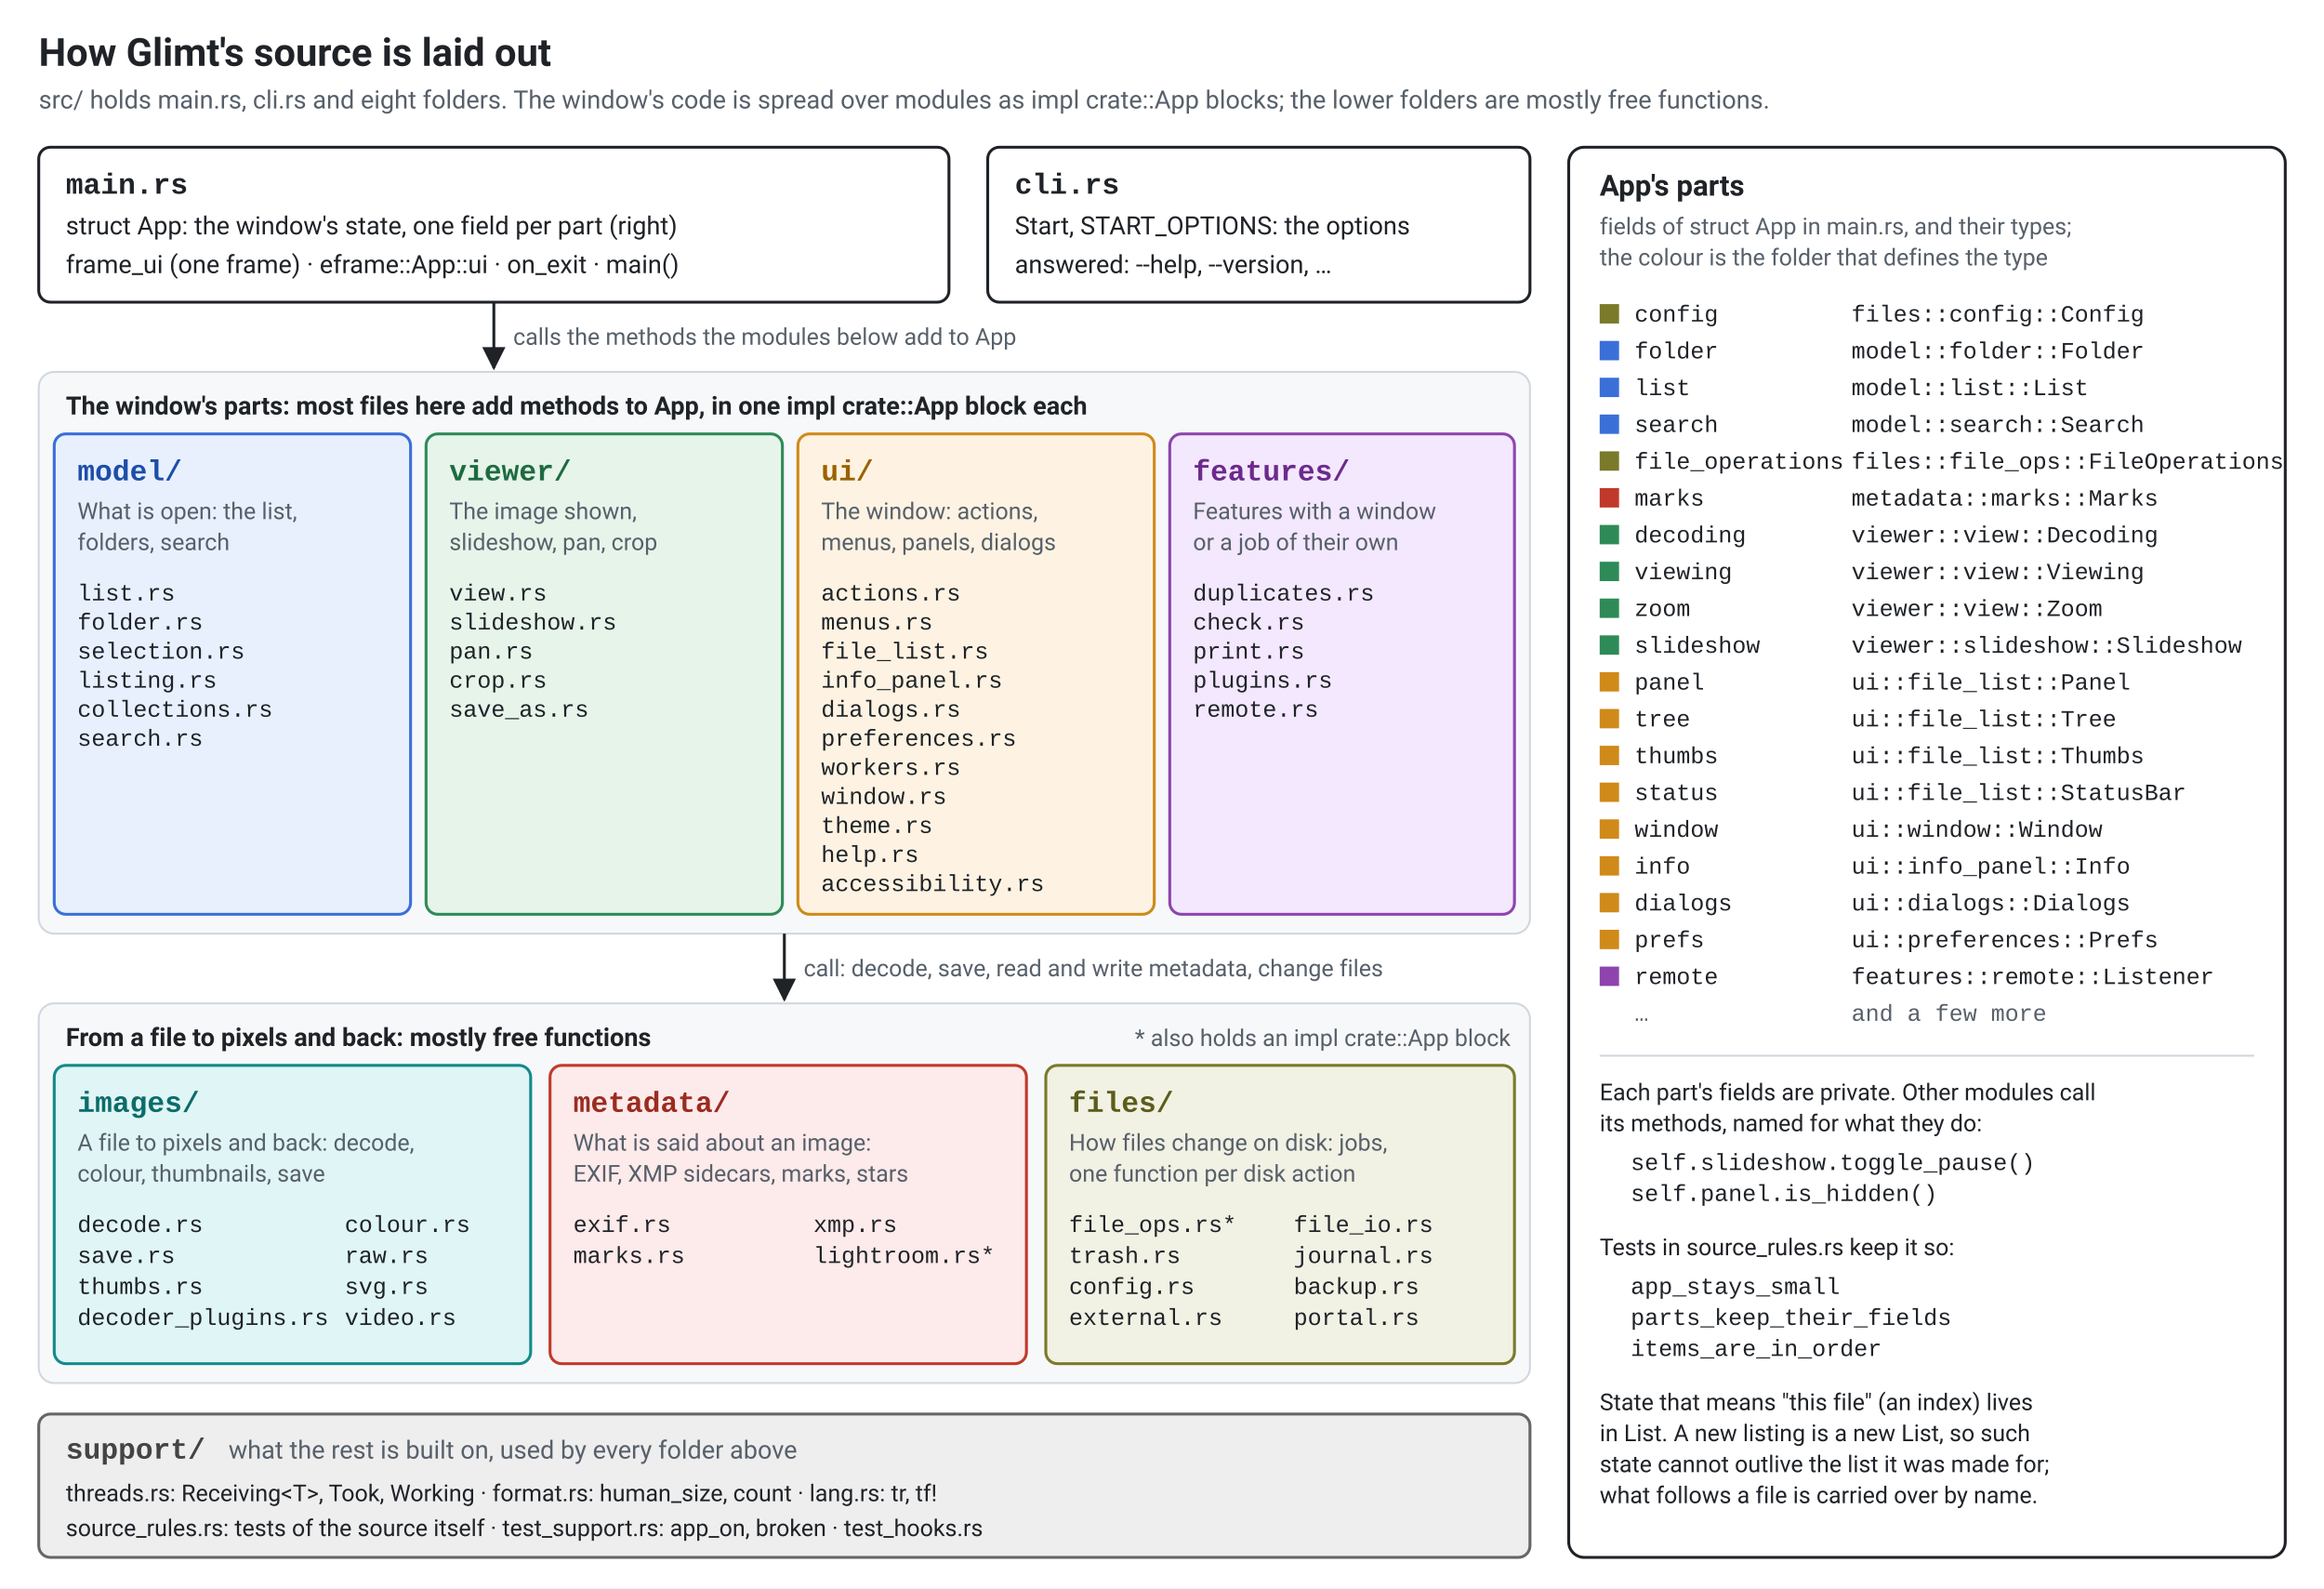
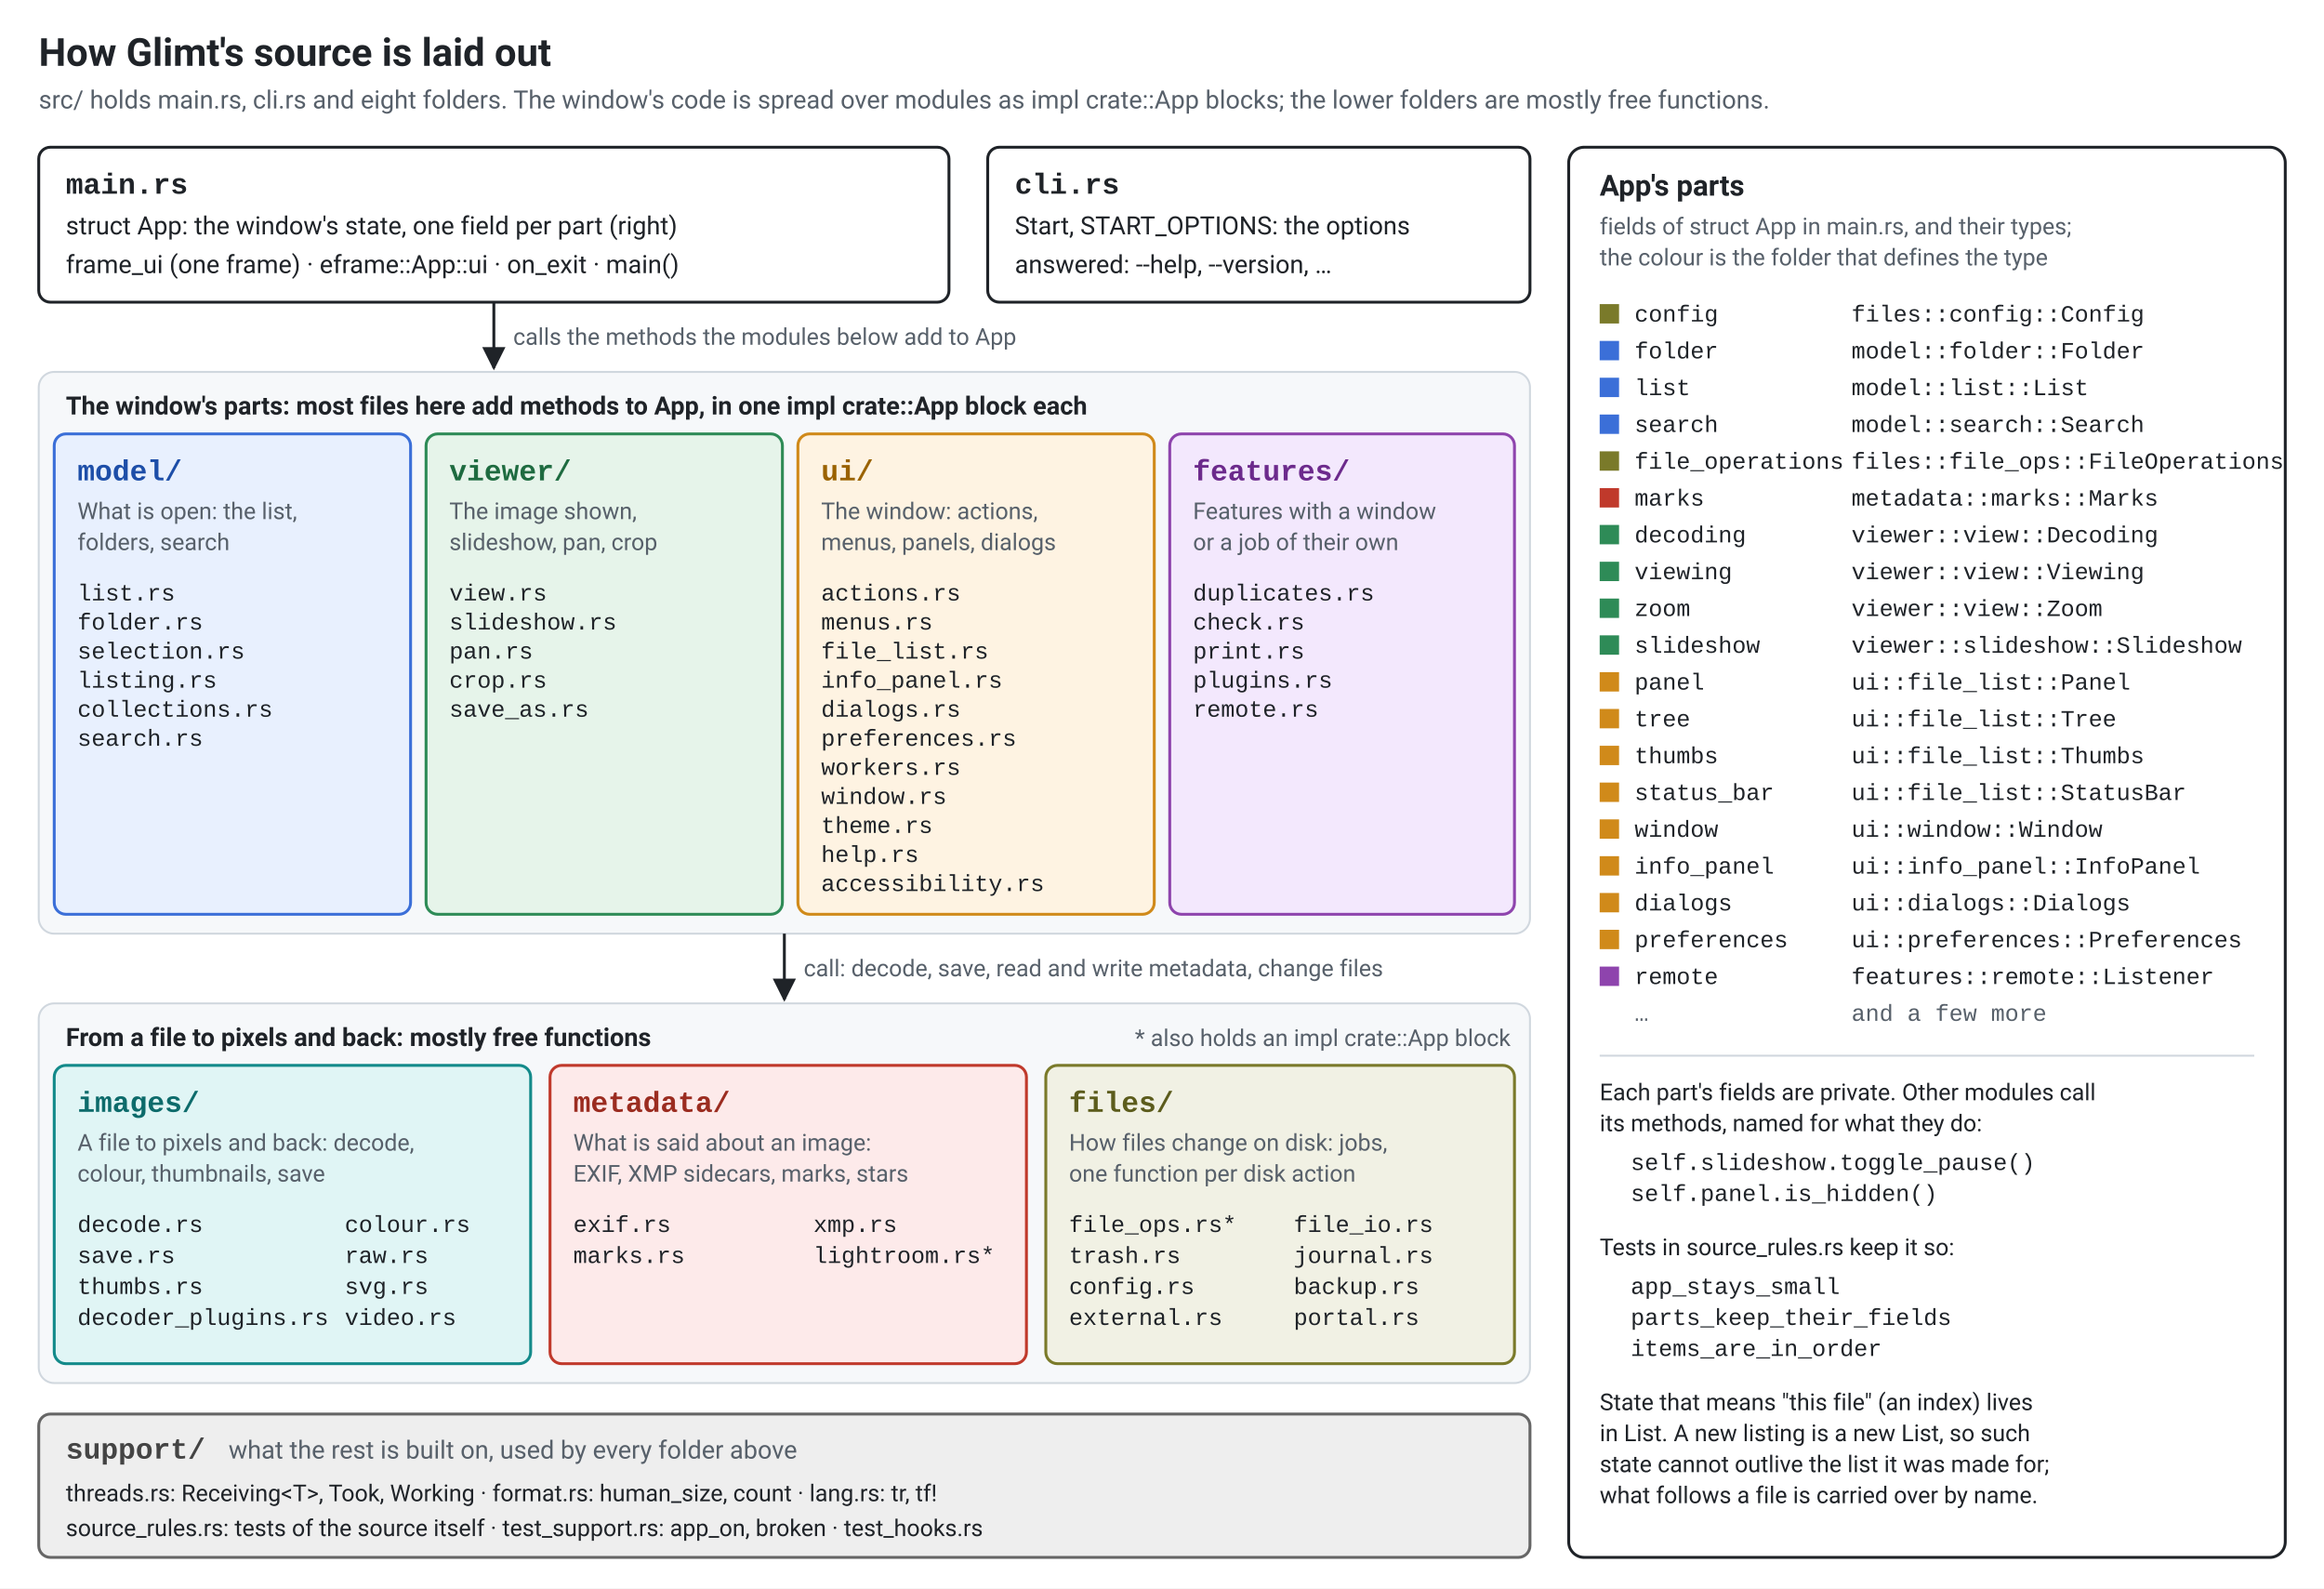
<svg xmlns="http://www.w3.org/2000/svg" viewBox="0 0 1200 820" width="1200" height="820" role="img" aria-label="Glimt's source layout: main.rs holds struct App and the frame; the modules of model, viewer, ui and features add methods to App; images, metadata and files are mostly free functions they call; support is used by all. App's fields are private-field structs, one per part, each from the module whose code uses it.">
  <defs>
    <marker id="arrow" viewBox="0 0 10 10" refX="9" refY="5" markerWidth="8" markerHeight="8" orient="auto-start-reverse">
      <path d="M0,0 L10,5 L0,10 z" fill="#1f2328" />
    </marker>
  </defs>
  <rect x="0" y="0" width="1200" height="820" fill="#ffffff" />
  <g font-family="system-ui, -apple-system, 'Segoe UI', Roboto, 'Helvetica Neue', Arial, sans-serif" fill="#1f2328">
    <text x="20" y="34" font-size="20" font-weight="700">How Glimt's source is laid out</text>
    <text x="20" y="56" font-size="13" fill="#57606a">src/ holds main.rs, cli.rs and eight folders. The window's code is spread over modules as impl crate::App blocks; the lower folders are mostly free functions.</text>
    <rect x="20" y="76" width="470" height="80" rx="6" fill="#ffffff" stroke="#1f2328" stroke-width="1.5" />
    <text x="34" y="100" font-size="15" font-weight="700" font-family="ui-monospace, SFMono-Regular, Menlo, Consolas, 'Liberation Mono', monospace">main.rs</text>
    <text x="34" y="121" font-size="13">struct App: the window's state, one field per part (right)</text>
    <text x="34" y="141" font-size="13">frame_ui (one frame) · eframe::App::ui · on_exit · main()</text>
    <rect x="510" y="76" width="280" height="80" rx="6" fill="#ffffff" stroke="#1f2328" stroke-width="1.5" />
    <text x="524" y="100" font-size="15" font-weight="700" font-family="ui-monospace, SFMono-Regular, Menlo, Consolas, 'Liberation Mono', monospace">cli.rs</text>
    <text x="524" y="121" font-size="13">Start, START_OPTIONS: the options</text>
    <text x="524" y="141" font-size="13">answered: --help, --version, …</text>
    <line x1="255" y1="156" x2="255" y2="190" stroke="#1f2328" stroke-width="1.5" marker-end="url(#arrow)" />
    <text x="265" y="178" font-size="12" fill="#57606a">calls the methods the modules below add to App</text>
    <rect x="20" y="192" width="770" height="290" rx="8" fill="#f6f8fa" stroke="#d0d7de" />
    <text x="34" y="214" font-size="13" font-weight="700">The window's parts: most files here add methods to App, in one impl crate::App block each</text>
    <rect x="28" y="224" width="184" height="248" rx="6" fill="#e8f0fe" stroke="#3b6fd8" stroke-width="1.5" />
    <text x="40" y="248" font-size="15" font-weight="700" font-family="ui-monospace, SFMono-Regular, Menlo, Consolas, 'Liberation Mono', monospace" fill="#1d4ea8">model/</text>
    <text x="40" y="268" font-size="12" fill="#57606a">What is open: the list,</text>
    <text x="40" y="284" font-size="12" fill="#57606a">folders, search</text>
    <g font-size="12" font-family="ui-monospace, SFMono-Regular, Menlo, Consolas, 'Liberation Mono', monospace">
      <text x="40" y="310">list.rs</text>
      <text x="40" y="325">folder.rs</text>
      <text x="40" y="340">selection.rs</text>
      <text x="40" y="355">listing.rs</text>
      <text x="40" y="370">collections.rs</text>
      <text x="40" y="385">search.rs</text>
    </g>
    <rect x="220" y="224" width="184" height="248" rx="6" fill="#e6f4ea" stroke="#2e8b57" stroke-width="1.5" />
    <text x="232" y="248" font-size="15" font-weight="700" font-family="ui-monospace, SFMono-Regular, Menlo, Consolas, 'Liberation Mono', monospace" fill="#1e6b40">viewer/</text>
    <text x="232" y="268" font-size="12" fill="#57606a">The image shown,</text>
    <text x="232" y="284" font-size="12" fill="#57606a">slideshow, pan, crop</text>
    <g font-size="12" font-family="ui-monospace, SFMono-Regular, Menlo, Consolas, 'Liberation Mono', monospace">
      <text x="232" y="310">view.rs</text>
      <text x="232" y="325">slideshow.rs</text>
      <text x="232" y="340">pan.rs</text>
      <text x="232" y="355">crop.rs</text>
      <text x="232" y="370">save_as.rs</text>
    </g>
    <rect x="412" y="224" width="184" height="248" rx="6" fill="#fef3e2" stroke="#d08a1a" stroke-width="1.5" />
    <text x="424" y="248" font-size="15" font-weight="700" font-family="ui-monospace, SFMono-Regular, Menlo, Consolas, 'Liberation Mono', monospace" fill="#9a6200">ui/</text>
    <text x="424" y="268" font-size="12" fill="#57606a">The window: actions,</text>
    <text x="424" y="284" font-size="12" fill="#57606a">menus, panels, dialogs</text>
    <g font-size="12" font-family="ui-monospace, SFMono-Regular, Menlo, Consolas, 'Liberation Mono', monospace">
      <text x="424" y="310">actions.rs</text>
      <text x="424" y="325">menus.rs</text>
      <text x="424" y="340">file_list.rs</text>
      <text x="424" y="355">info_panel.rs</text>
      <text x="424" y="370">dialogs.rs</text>
      <text x="424" y="385">preferences.rs</text>
      <text x="424" y="400">workers.rs</text>
      <text x="424" y="415">window.rs</text>
      <text x="424" y="430">theme.rs</text>
      <text x="424" y="445">help.rs</text>
      <text x="424" y="460">accessibility.rs</text>
    </g>
    <rect x="604" y="224" width="178" height="248" rx="6" fill="#f3e8fd" stroke="#8e44ad" stroke-width="1.5" />
    <text x="616" y="248" font-size="15" font-weight="700" font-family="ui-monospace, SFMono-Regular, Menlo, Consolas, 'Liberation Mono', monospace" fill="#6c2a8c">features/</text>
    <text x="616" y="268" font-size="12" fill="#57606a">Features with a window</text>
    <text x="616" y="284" font-size="12" fill="#57606a">or a job of their own</text>
    <g font-size="12" font-family="ui-monospace, SFMono-Regular, Menlo, Consolas, 'Liberation Mono', monospace">
      <text x="616" y="310">duplicates.rs</text>
      <text x="616" y="325">check.rs</text>
      <text x="616" y="340">print.rs</text>
      <text x="616" y="355">plugins.rs</text>
      <text x="616" y="370">remote.rs</text>
    </g>
    <line x1="405" y1="482" x2="405" y2="516" stroke="#1f2328" stroke-width="1.5" marker-end="url(#arrow)" />
    <text x="415" y="504" font-size="12" fill="#57606a">call: decode, save, read and write metadata, change files</text>
    <rect x="20" y="518" width="770" height="196" rx="8" fill="#f6f8fa" stroke="#d0d7de" />
    <text x="34" y="540" font-size="13" font-weight="700">From a file to pixels and back: mostly free functions</text>
    <text x="780" y="540" font-size="12" fill="#57606a" text-anchor="end">* also holds an impl crate::App block</text>
    <rect x="28" y="550" width="246" height="154" rx="6" fill="#e0f5f5" stroke="#138a8a" stroke-width="1.5" />
    <text x="40" y="574" font-size="15" font-weight="700" font-family="ui-monospace, SFMono-Regular, Menlo, Consolas, 'Liberation Mono', monospace" fill="#0d6b6b">images/</text>
    <text x="40" y="594" font-size="12" fill="#57606a">A file to pixels and back: decode,</text>
    <text x="40" y="610" font-size="12" fill="#57606a">colour, thumbnails, save</text>
    <g font-size="12" font-family="ui-monospace, SFMono-Regular, Menlo, Consolas, 'Liberation Mono', monospace">
      <text x="40" y="636">decode.rs</text>
      <text x="178" y="636">colour.rs</text>
      <text x="40" y="652">save.rs</text>
      <text x="178" y="652">raw.rs</text>
      <text x="40" y="668">thumbs.rs</text>
      <text x="178" y="668">svg.rs</text>
      <text x="40" y="684">decoder_plugins.rs</text>
      <text x="178" y="684">video.rs</text>
    </g>
    <rect x="284" y="550" width="246" height="154" rx="6" fill="#fdeaea" stroke="#c0392b" stroke-width="1.5" />
    <text x="296" y="574" font-size="15" font-weight="700" font-family="ui-monospace, SFMono-Regular, Menlo, Consolas, 'Liberation Mono', monospace" fill="#9b2c20">metadata/</text>
    <text x="296" y="594" font-size="12" fill="#57606a">What is said about an image:</text>
    <text x="296" y="610" font-size="12" fill="#57606a">EXIF, XMP sidecars, marks, stars</text>
    <g font-size="12" font-family="ui-monospace, SFMono-Regular, Menlo, Consolas, 'Liberation Mono', monospace">
      <text x="296" y="636">exif.rs</text>
      <text x="420" y="636">xmp.rs</text>
      <text x="296" y="652">marks.rs</text>
      <text x="420" y="652">lightroom.rs*</text>
    </g>
    <rect x="540" y="550" width="242" height="154" rx="6" fill="#f1f1e4" stroke="#7a7a2a" stroke-width="1.5" />
    <text x="552" y="574" font-size="15" font-weight="700" font-family="ui-monospace, SFMono-Regular, Menlo, Consolas, 'Liberation Mono', monospace" fill="#5c5c1c">files/</text>
    <text x="552" y="594" font-size="12" fill="#57606a">How files change on disk: jobs,</text>
    <text x="552" y="610" font-size="12" fill="#57606a">one function per disk action</text>
    <g font-size="12" font-family="ui-monospace, SFMono-Regular, Menlo, Consolas, 'Liberation Mono', monospace">
      <text x="552" y="636">file_ops.rs*</text>
      <text x="668" y="636">file_io.rs</text>
      <text x="552" y="652">trash.rs</text>
      <text x="668" y="652">journal.rs</text>
      <text x="552" y="668">config.rs</text>
      <text x="668" y="668">backup.rs</text>
      <text x="552" y="684">external.rs</text>
      <text x="668" y="684">portal.rs</text>
    </g>
    <rect x="20" y="730" width="770" height="74" rx="6" fill="#eeeeee" stroke="#666666" stroke-width="1.5" />
    <text x="34" y="753" font-size="15" font-weight="700" font-family="ui-monospace, SFMono-Regular, Menlo, Consolas, 'Liberation Mono', monospace" fill="#444444">support/</text>
    <text x="118" y="753" font-size="13" fill="#57606a">what the rest is built on, used by every folder above</text>
    <text x="34" y="775" font-size="12">threads.rs: Receiving&lt;T&gt;, Took, Working · format.rs: human_size, count · lang.rs: tr, tf!</text>
    <text x="34" y="793" font-size="12">source_rules.rs: tests of the source itself · test_support.rs: app_on, broken · test_hooks.rs</text>
    <rect x="810" y="76" width="370" height="728" rx="8" fill="#ffffff" stroke="#1f2328" stroke-width="1.5" />
    <text x="826" y="101" font-size="15" font-weight="700">App's parts</text>
    <text x="826" y="121" font-size="12" fill="#57606a">fields of struct App in main.rs, and their types;</text>
    <text x="826" y="137" font-size="12" fill="#57606a">the colour is the folder that defines the type</text>
    <g font-size="12" font-family="ui-monospace, SFMono-Regular, Menlo, Consolas, 'Liberation Mono', monospace">
      <rect x="826" y="157" width="10" height="10" fill="#7a7a2a" />
      <text x="844" y="166">config</text>
      <text x="956" y="166">files::config::Config</text>
      <rect x="826" y="176" width="10" height="10" fill="#3b6fd8" />
      <text x="844" y="185">folder</text>
      <text x="956" y="185">model::folder::Folder</text>
      <rect x="826" y="195" width="10" height="10" fill="#3b6fd8" />
      <text x="844" y="204">list</text>
      <text x="956" y="204">model::list::List</text>
      <rect x="826" y="214" width="10" height="10" fill="#3b6fd8" />
      <text x="844" y="223">search</text>
      <text x="956" y="223">model::search::Search</text>
      <rect x="826" y="233" width="10" height="10" fill="#7a7a2a" />
      <text x="844" y="242">file_operations</text>
      <text x="956" y="242">files::file_ops::FileOperations</text>
      <rect x="826" y="252" width="10" height="10" fill="#c0392b" />
      <text x="844" y="261">marks</text>
      <text x="956" y="261">metadata::marks::Marks</text>
      <rect x="826" y="271" width="10" height="10" fill="#2e8b57" />
      <text x="844" y="280">decoding</text>
      <text x="956" y="280">viewer::view::Decoding</text>
      <rect x="826" y="290" width="10" height="10" fill="#2e8b57" />
      <text x="844" y="299">viewing</text>
      <text x="956" y="299">viewer::view::Viewing</text>
      <rect x="826" y="309" width="10" height="10" fill="#2e8b57" />
      <text x="844" y="318">zoom</text>
      <text x="956" y="318">viewer::view::Zoom</text>
      <rect x="826" y="328" width="10" height="10" fill="#2e8b57" />
      <text x="844" y="337">slideshow</text>
      <text x="956" y="337">viewer::slideshow::Slideshow</text>
      <rect x="826" y="347" width="10" height="10" fill="#d08a1a" />
      <text x="844" y="356">panel</text>
      <text x="956" y="356">ui::file_list::Panel</text>
      <rect x="826" y="366" width="10" height="10" fill="#d08a1a" />
      <text x="844" y="375">tree</text>
      <text x="956" y="375">ui::file_list::Tree</text>
      <rect x="826" y="385" width="10" height="10" fill="#d08a1a" />
      <text x="844" y="394">thumbs</text>
      <text x="956" y="394">ui::file_list::Thumbs</text>
      <rect x="826" y="404" width="10" height="10" fill="#d08a1a" />
-       <text x="844" y="413">status</text>
+       <text x="844" y="413">status_bar</text>
      <text x="956" y="413">ui::file_list::StatusBar</text>
      <rect x="826" y="423" width="10" height="10" fill="#d08a1a" />
      <text x="844" y="432">window</text>
      <text x="956" y="432">ui::window::Window</text>
      <rect x="826" y="442" width="10" height="10" fill="#d08a1a" />
-       <text x="844" y="451">info</text>
-       <text x="956" y="451">ui::info_panel::Info</text>
+       <text x="844" y="451">info_panel</text>
+       <text x="956" y="451">ui::info_panel::InfoPanel</text>
      <rect x="826" y="461" width="10" height="10" fill="#d08a1a" />
      <text x="844" y="470">dialogs</text>
      <text x="956" y="470">ui::dialogs::Dialogs</text>
      <rect x="826" y="480" width="10" height="10" fill="#d08a1a" />
-       <text x="844" y="489">prefs</text>
-       <text x="956" y="489">ui::preferences::Prefs</text>
+       <text x="844" y="489">preferences</text>
+       <text x="956" y="489">ui::preferences::Preferences</text>
      <rect x="826" y="499" width="10" height="10" fill="#8e44ad" />
      <text x="844" y="508">remote</text>
      <text x="956" y="508">features::remote::Listener</text>
      <text x="844" y="527" fill="#57606a">…</text>
      <text x="956" y="527" fill="#57606a">and a few more</text>
    </g>
    <line x1="826" y1="545" x2="1164" y2="545" stroke="#d0d7de" />
    <text x="826" y="568" font-size="12">Each part's fields are private. Other modules call</text>
    <text x="826" y="584" font-size="12">its methods, named for what they do:</text>
    <text x="842" y="604" font-size="12" font-family="ui-monospace, SFMono-Regular, Menlo, Consolas, 'Liberation Mono', monospace">self.slideshow.toggle_pause()</text>
    <text x="842" y="620" font-size="12" font-family="ui-monospace, SFMono-Regular, Menlo, Consolas, 'Liberation Mono', monospace">self.panel.is_hidden()</text>
    <text x="826" y="648" font-size="12">Tests in source_rules.rs keep it so:</text>
    <text x="842" y="668" font-size="12" font-family="ui-monospace, SFMono-Regular, Menlo, Consolas, 'Liberation Mono', monospace">app_stays_small</text>
    <text x="842" y="684" font-size="12" font-family="ui-monospace, SFMono-Regular, Menlo, Consolas, 'Liberation Mono', monospace">parts_keep_their_fields</text>
    <text x="842" y="700" font-size="12" font-family="ui-monospace, SFMono-Regular, Menlo, Consolas, 'Liberation Mono', monospace">items_are_in_order</text>
    <text x="826" y="728" font-size="12">State that means "this file" (an index) lives</text>
    <text x="826" y="744" font-size="12">in List. A new listing is a new List, so such</text>
    <text x="826" y="760" font-size="12">state cannot outlive the list it was made for;</text>
    <text x="826" y="776" font-size="12">what follows a file is carried over by name.</text>
  </g>
</svg>
